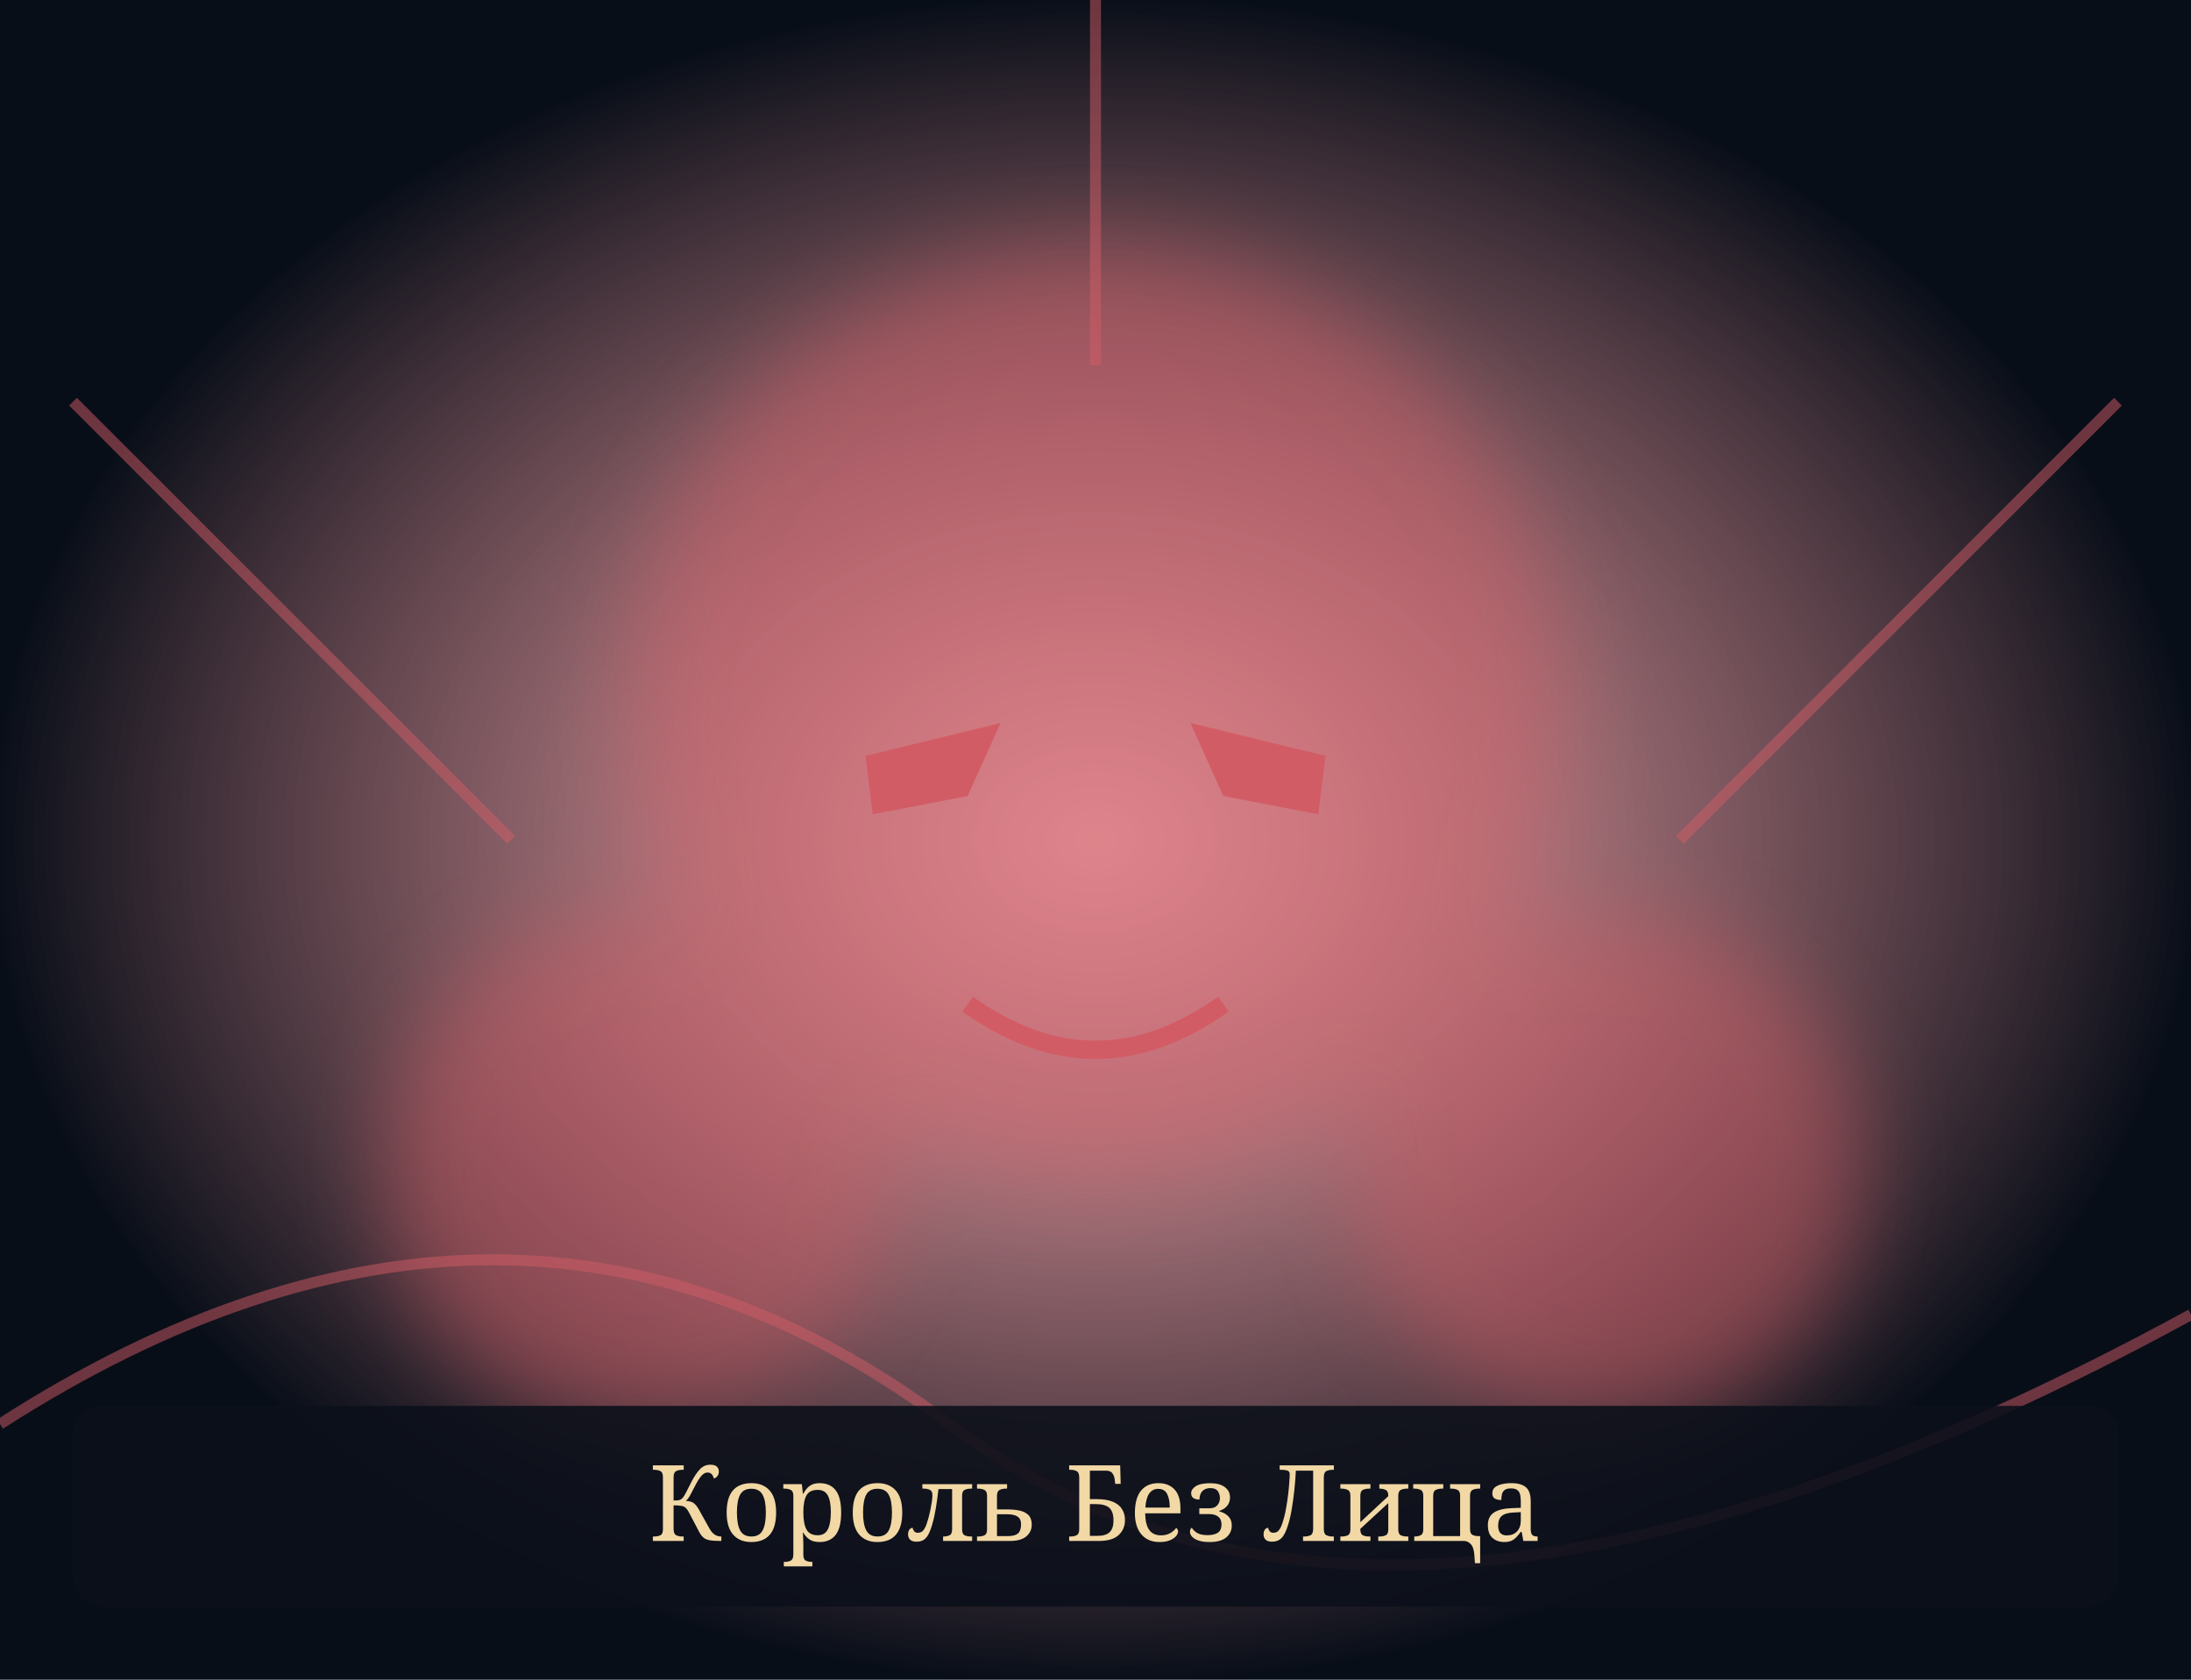
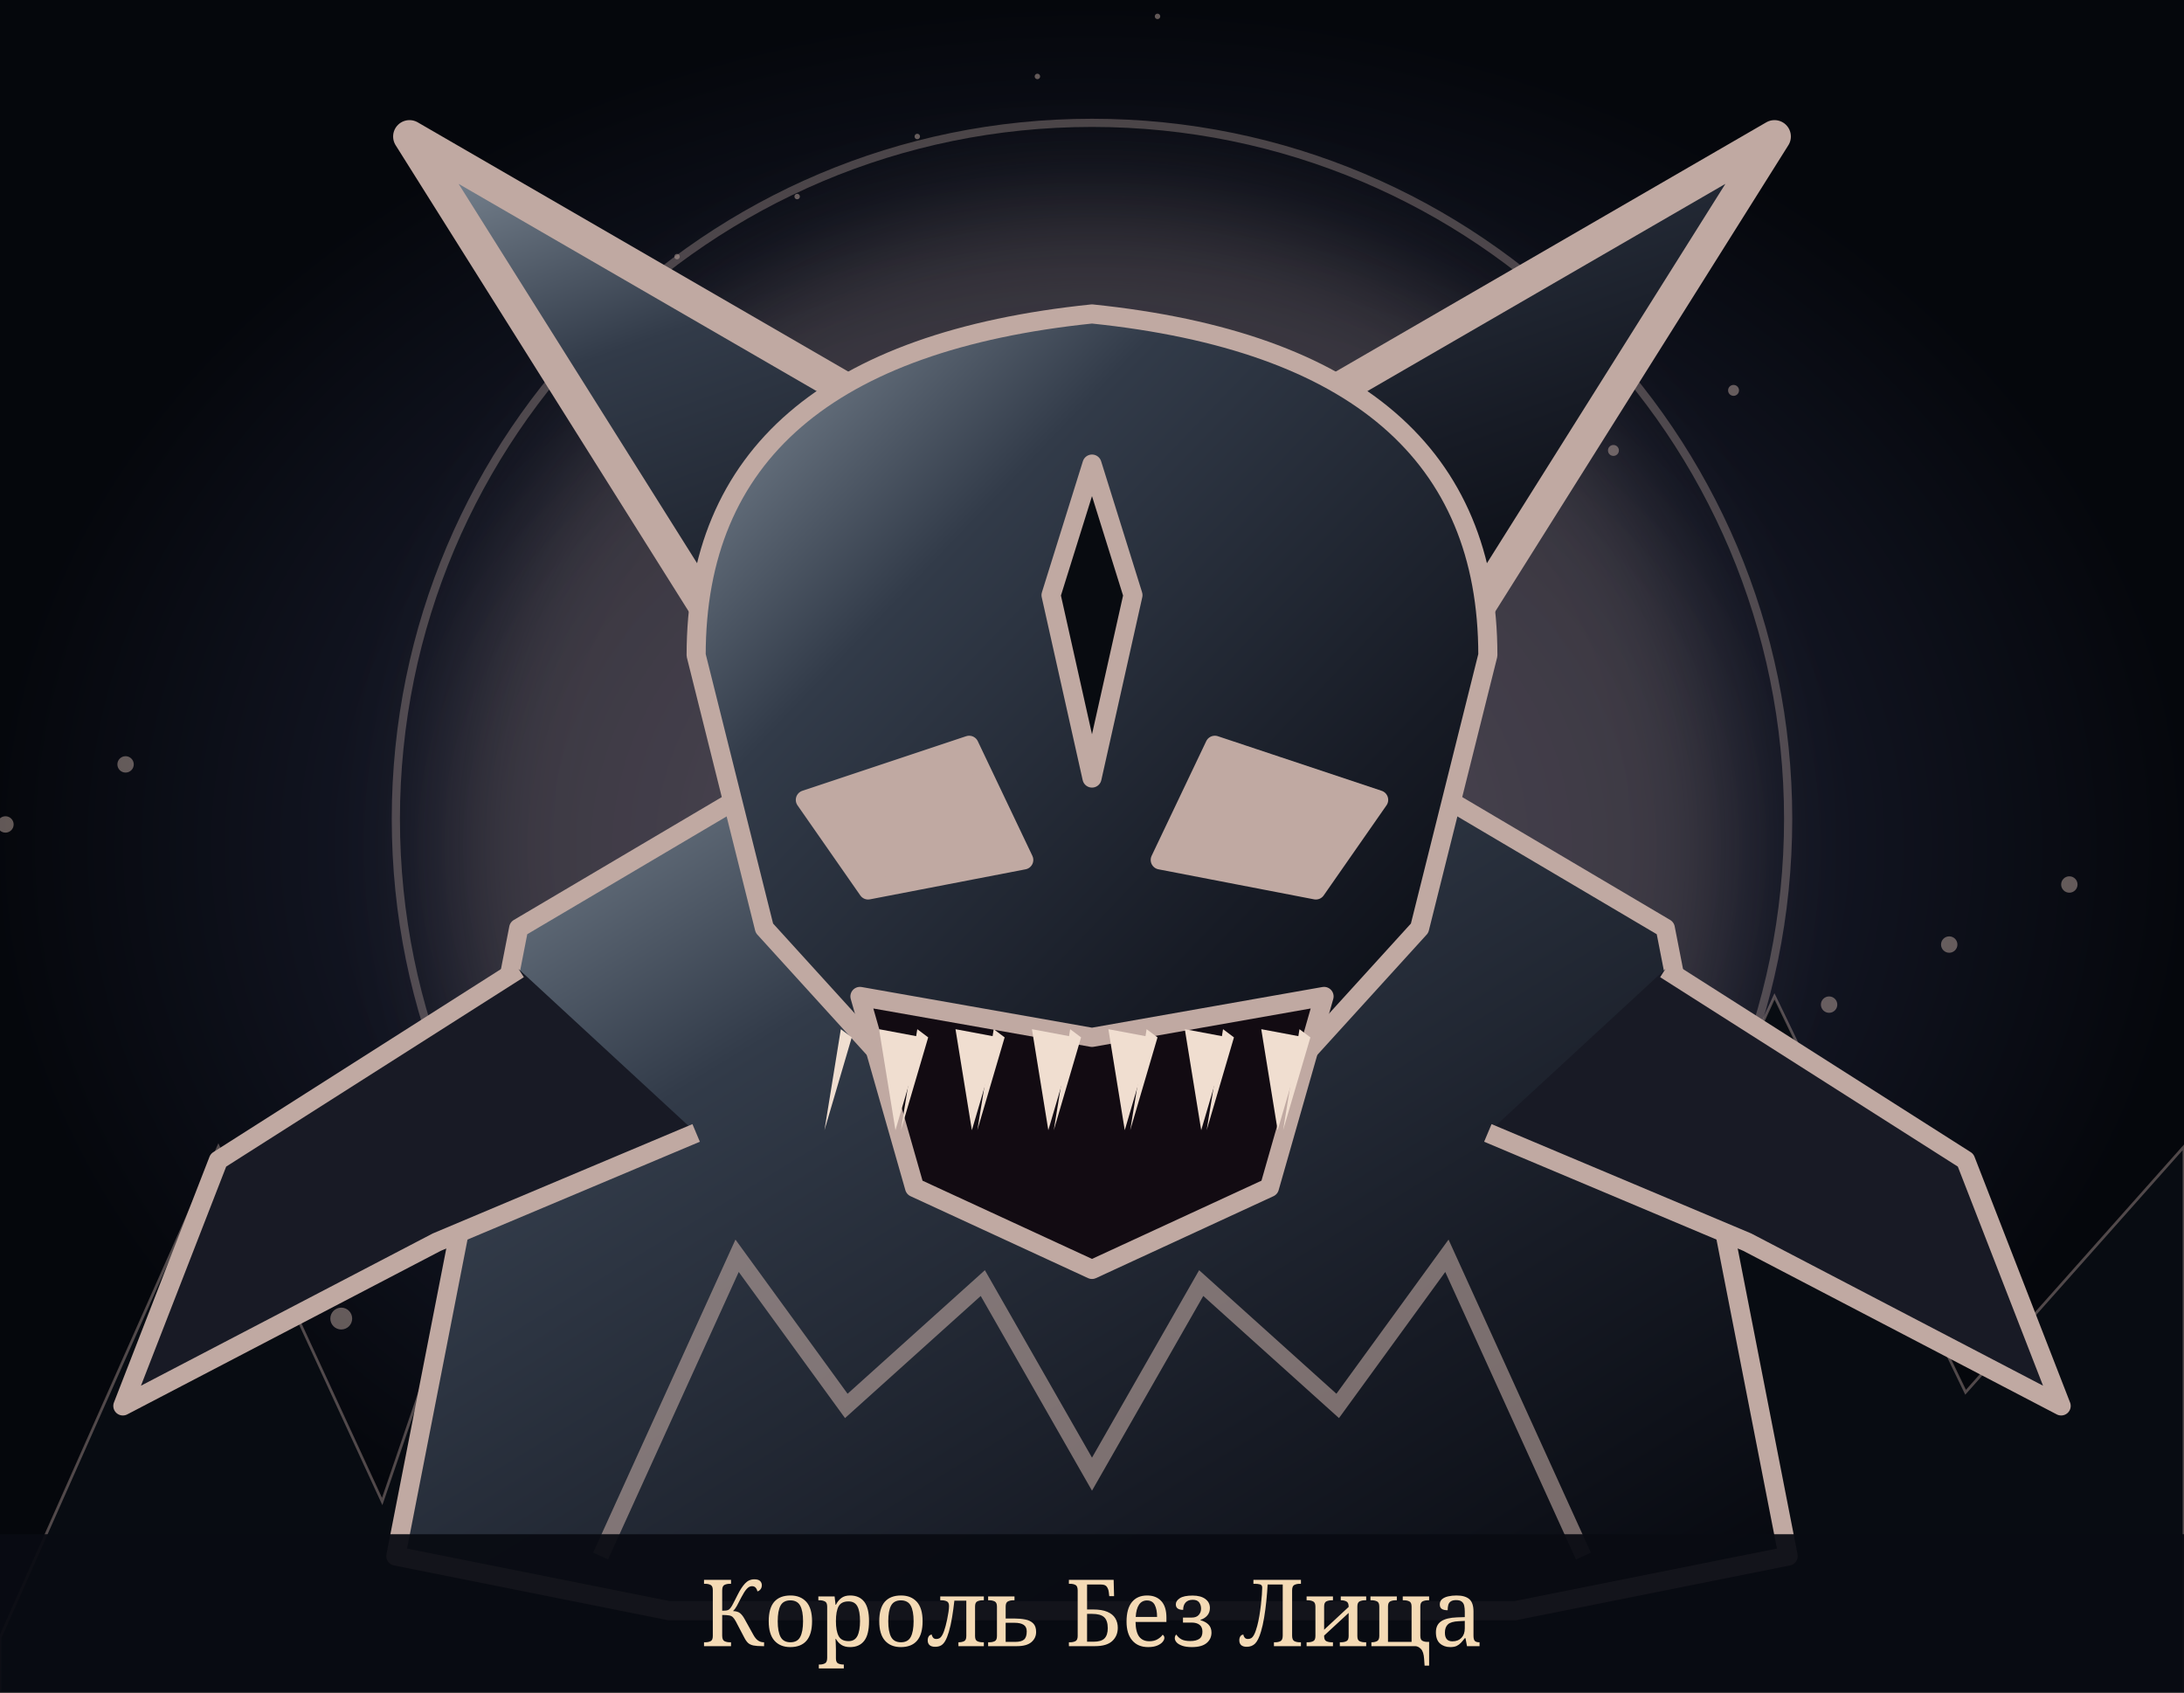
- <svg xmlns="http://www.w3.org/2000/svg" viewBox="0 0 600 460">
+ <svg xmlns="http://www.w3.org/2000/svg" viewBox="0 0 800 620">
  <defs>
-     <radialGradient id="bg">
-       <stop stop-color="#d25c65" stop-opacity=".55" />
-       <stop offset="1" stop-color="#080e18" />
+     <radialGradient id="sky">
+       <stop stop-color="#333044" />
+       <stop offset=".6" stop-color="#141725" />
+       <stop offset="1" stop-color="#05070c" />
    </radialGradient>
-     <linearGradient id="metal" x2=".8" y2="1">
-       <stop stop-color="#627084" />
-       <stop offset=".5" stop-color="#1b2331" />
-       <stop offset="1" stop-color="#070b12" />
+     <linearGradient id="iron" x2="1" y2="1">
+       <stop stop-color="#85919d" />
+       <stop offset=".3" stop-color="#323b49" />
+       <stop offset=".7" stop-color="#171b25" />
+       <stop offset="1" stop-color="#05070d" />
    </linearGradient>
-     <filter id="glow">
-       <feGaussianBlur stdDeviation="12" />
+     <filter id="fog">
+       <feGaussianBlur stdDeviation="19" />
    </filter>
  </defs>
-   <rect width="600" height="460" fill="url(#bg)" />
-   <g fill="#d25c65" opacity=".45" filter="url(#glow)">
-     <circle cx="300" cy="195" r="128" />
-     <circle cx="175" cy="320" r="70" />
-     <circle cx="440" cy="320" r="70" />
+   <rect width="800" height="620" fill="url(#sky)" />
+   <circle cx="400" cy="310" r="235" fill="#c0a9a2" opacity=".22" filter="url(#fog)" />
+   <circle cx="400" cy="300" r="255" fill="none" stroke="#c0a9a2" stroke-width="3" opacity=".35" />
+   <circle cx="204" cy="116" r="1" fill="#c0a9a2" opacity=".5" />
+   <circle cx="415" cy="253" r="2" fill="#c0a9a2" opacity=".5" />
+   <circle cx="626" cy="390" r="3" fill="#c0a9a2" opacity=".5" />
+   <circle cx="37" cy="527" r="4" fill="#c0a9a2" opacity=".5" />
+   <circle cx="248" cy="94" r="1" fill="#c0a9a2" opacity=".5" />
+   <circle cx="459" cy="231" r="2" fill="#c0a9a2" opacity=".5" />
+   <circle cx="670" cy="368" r="3" fill="#c0a9a2" opacity=".5" />
+   <circle cx="81" cy="505" r="4" fill="#c0a9a2" opacity=".5" />
+   <circle cx="292" cy="72" r="1" fill="#c0a9a2" opacity=".5" />
+   <circle cx="503" cy="209" r="2" fill="#c0a9a2" opacity=".5" />
+   <circle cx="714" cy="346" r="3" fill="#c0a9a2" opacity=".5" />
+   <circle cx="125" cy="483" r="4" fill="#c0a9a2" opacity=".5" />
+   <circle cx="336" cy="50" r="1" fill="#c0a9a2" opacity=".5" />
+   <circle cx="547" cy="187" r="2" fill="#c0a9a2" opacity=".5" />
+   <circle cx="758" cy="324" r="3" fill="#c0a9a2" opacity=".5" />
+   <circle cx="169" cy="461" r="4" fill="#c0a9a2" opacity=".5" />
+   <circle cx="380" cy="28" r="1" fill="#c0a9a2" opacity=".5" />
+   <circle cx="591" cy="165" r="2" fill="#c0a9a2" opacity=".5" />
+   <circle cx="2" cy="302" r="3" fill="#c0a9a2" opacity=".5" />
+   <circle cx="213" cy="439" r="4" fill="#c0a9a2" opacity=".5" />
+   <circle cx="424" cy="6" r="1" fill="#c0a9a2" opacity=".5" />
+   <circle cx="635" cy="143" r="2" fill="#c0a9a2" opacity=".5" />
+   <circle cx="46" cy="280" r="3" fill="#c0a9a2" opacity=".5" />
+   <circle cx="257" cy="417" r="4" fill="#c0a9a2" opacity=".5" />
+   <path d="M0 600L80 420 140 550 205 360 280 545 340 440 410 570 490 410 570 540 650 365 720 510 800 420V620H0Z" fill="#080c12" stroke="#c0a9a2" stroke-opacity=".4" />
+   <g stroke="#c0a9a2" stroke-width="7" stroke-linejoin="round" fill="url(#iron)">
+     <path d="M145 570L190 340 300 275 500 275 610 340 655 570 555 590 245 590Z" />
+     <path d="M190 355L80 425 45 515 160 455 255 415M610 355L720 425 755 515 640 455 545 415" fill="#181a25" />
+     <path d="M260 225L150 50 340 160M540 225L650 50 460 160" stroke-width="12" />
+     <path d="M255 240Q255 130 400 115Q545 130 545 240L520 340 470 395 400 420 330 395 280 340Z" />
+     <path d="M295 293L355 273 375 315 318 326Z M505 293L445 273 425 315 482 326Z" fill="#c0a9a2" />
+     <path d="M315 365L400 380 485 365 465 435 400 465 335 435Z" fill="#120b12" />
+     <path d="M385 218L400 170 415 218 400 285Z" fill="#080b10" />
  </g>
-   <g stroke="#d25c65" stroke-width="3" opacity=".5" fill="none">
-     <path d="M0 390 Q140 300 260 390T600 360" />
-     <path d="M20 110L140 230M580 110L460 230M300 0V100" />
-   </g>
-   <g fill="url(#metal)" stroke="#d25c65" stroke-width="5">M95 390L165 215 220 155 300 110 380 155 435 215 505 390Z M170 205L115 105 245 155 300 35 355 155 485 105 430 205Z</g>
-   <g fill="#d25c65">
-     <path d="M237 207l37 -9 -9 20 -26 5zM363 207l-37 -9 9 20 26 5z" />
-   </g>
-   <path d="M265 275 Q300 300 335 275" fill="none" stroke="#d25c65" stroke-width="5" />
-   <rect x="20" y="385" width="560" height="55" rx="8" fill="#0b1019" opacity=".9" />
-   <text x="300" y="422" fill="#f2d8a5" font-size="29" font-family="Georgia,serif" text-anchor="middle">Король Без Лица</text>
+   <path d="M308 377l-6 37 10 -34Z" fill="#f0ded0" />
+   <path d="M322 377l6 37 10 -34Z" fill="#f0ded0" />
+   <path d="M336 377l-6 37 10 -34Z" fill="#f0ded0" />
+   <path d="M350 377l6 37 10 -34Z" fill="#f0ded0" />
+   <path d="M364 377l-6 37 10 -34Z" fill="#f0ded0" />
+   <path d="M378 377l6 37 10 -34Z" fill="#f0ded0" />
+   <path d="M392 377l-6 37 10 -34Z" fill="#f0ded0" />
+   <path d="M406 377l6 37 10 -34Z" fill="#f0ded0" />
+   <path d="M420 377l-6 37 10 -34Z" fill="#f0ded0" />
+   <path d="M434 377l6 37 10 -34Z" fill="#f0ded0" />
+   <path d="M448 377l-6 37 10 -34Z" fill="#f0ded0" />
+   <path d="M462 377l6 37 10 -34Z" fill="#f0ded0" />
+   <path d="M476 377l-6 37 10 -34Z" fill="#f0ded0" />
+   <path d="M220 570L270 460 310 515 360 470 400 540 440 470 490 515 530 460 580 570" stroke="#c0a9a2" opacity=".6" fill="none" stroke-width="6" />
+   <rect y="562" width="800" height="58" fill="#080b12" opacity=".94" />
+   <text x="400" y="603" font-size="34" text-anchor="middle" fill="#f4dab5" font-family="Georgia,serif">Король Без Лица</text>
</svg>
